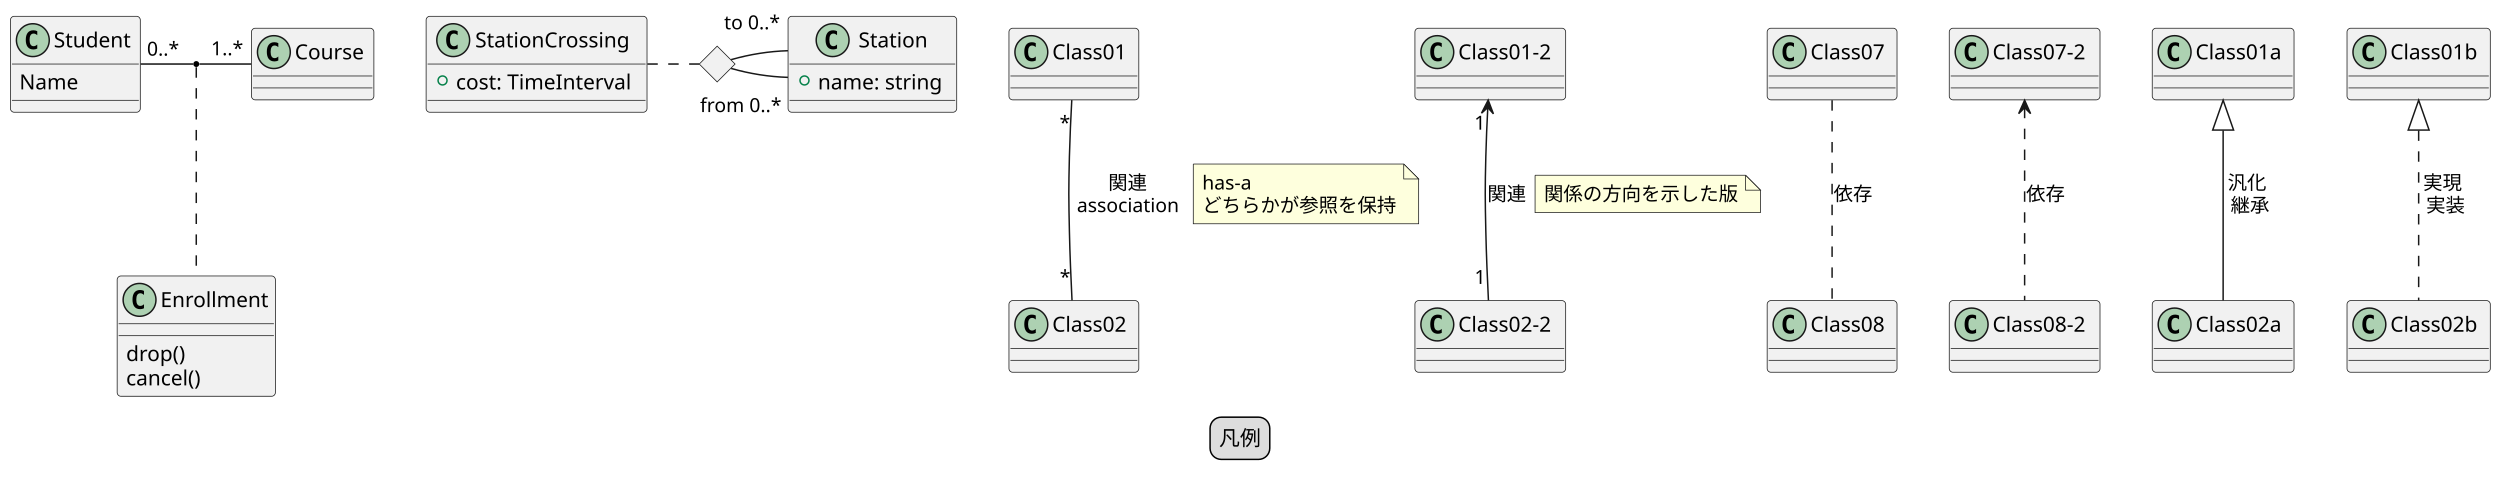
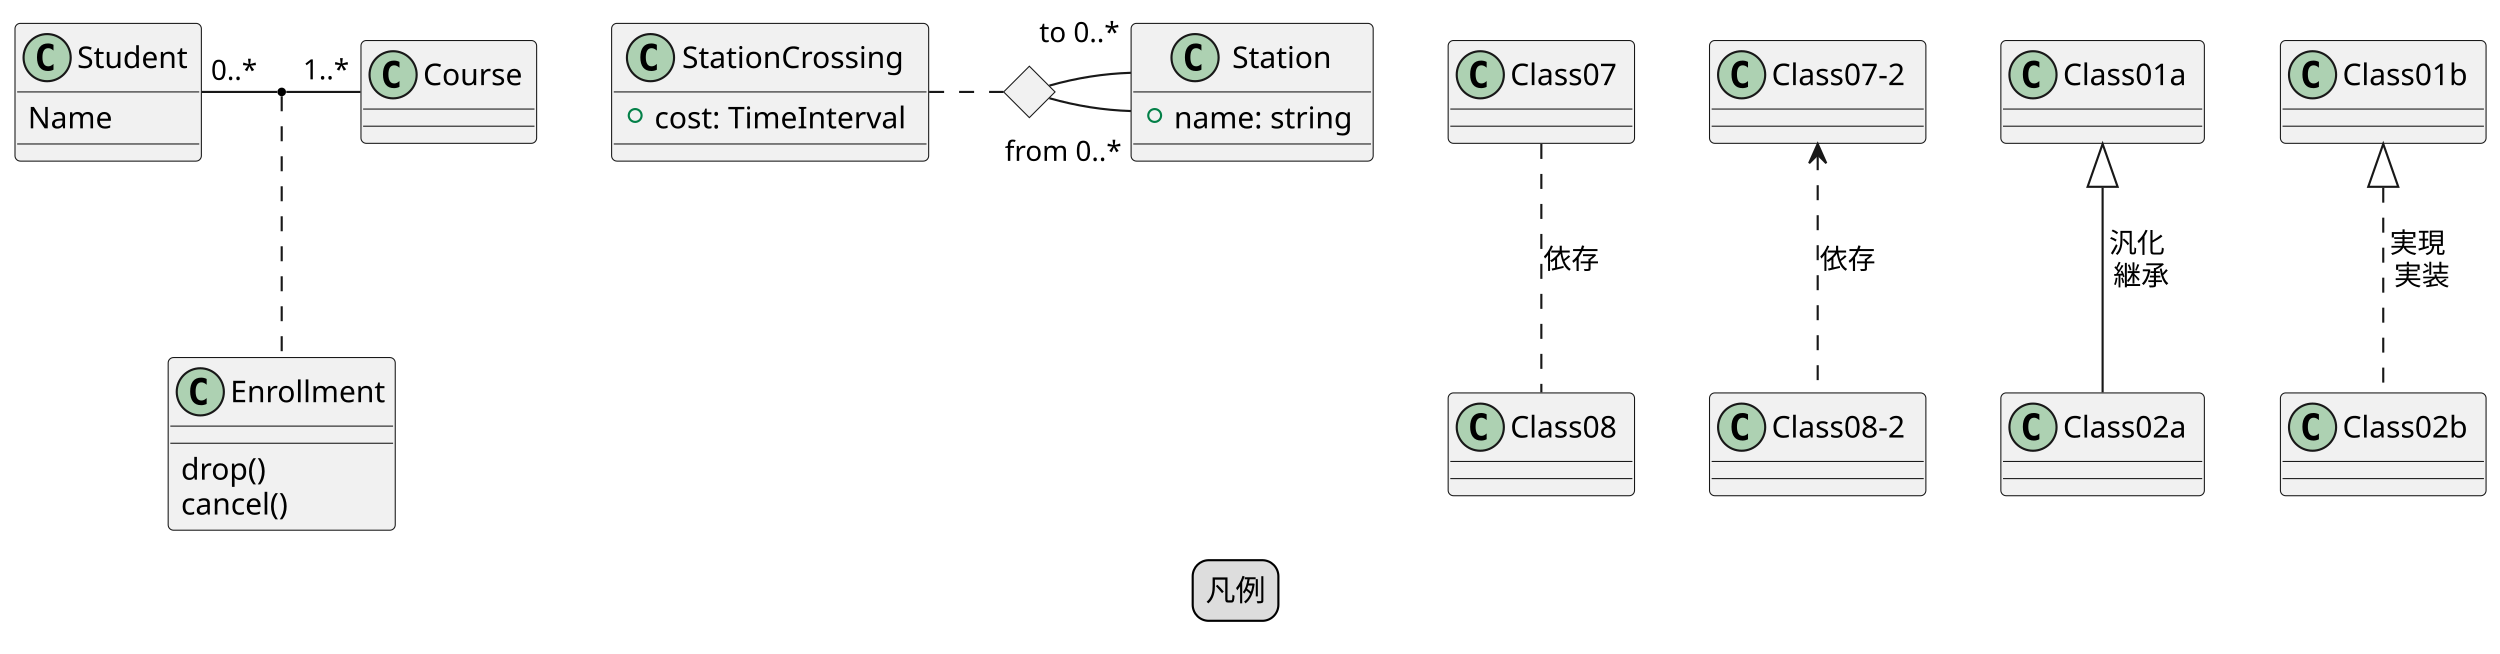
- <svg xmlns="http://www.w3.org/2000/svg" contentStyleType="text/css" height="323px" preserveAspectRatio="none" style="width:1675px;height:323px;background:#FFFFFF;" version="1.1" viewBox="0 0 1675 323" width="1675px" zoomAndPan="magnify">
+ <svg xmlns="http://www.w3.org/2000/svg" contentStyleType="text/css" height="305px" preserveAspectRatio="none" style="width:1167px;height:305px;background:#FFFFFF;" version="1.1" viewBox="0 0 1167 305" width="1167px" zoomAndPan="magnify">
  <defs />
  <g>
-     <g id="elem_Class01">
-       <rect fill="#F1F1F1" height="48" id="Class01" rx="2.5" ry="2.5" style="stroke:#181818;stroke-width:0.5;" width="87" x="676" y="18.909" />
+     <g id="elem_Class07">
+       <rect fill="#F1F1F1" height="48" id="Class07" rx="2.5" ry="2.5" style="stroke:#181818;stroke-width:0.5;" width="87" x="676" y="18.909" />
      <ellipse cx="691" cy="34.909" fill="#ADD1B2" rx="11" ry="11" style="stroke:#181818;stroke-width:1.0;" />
      <path d="M693.969,40.55 Q693.391,40.847 692.75,40.987 Q692.109,41.144 691.406,41.144 Q688.906,41.144 687.578,39.503 Q686.266,37.847 686.266,34.722 Q686.266,31.597 687.578,29.941 Q688.906,28.284 691.406,28.284 Q692.109,28.284 692.75,28.441 Q693.406,28.597 693.969,28.894 L693.969,31.613 Q693.344,31.034 692.75,30.769 Q692.156,30.488 691.531,30.488 Q690.188,30.488 689.5,31.566 Q688.812,32.628 688.812,34.722 Q688.812,36.816 689.5,37.894 Q690.188,38.956 691.531,38.956 Q692.156,38.956 692.75,38.691 Q693.344,38.409 693.969,37.831 L693.969,40.55 Z " fill="#000000" />
-       <text fill="#000000" font-family="sans-serif" font-size="14" lengthAdjust="spacing" textLength="55" x="705" y="39.756">Class01</text>
+       <text fill="#000000" font-family="sans-serif" font-size="14" lengthAdjust="spacing" textLength="55" x="705" y="39.756">Class07</text>
      <line style="stroke:#181818;stroke-width:0.5;" x1="677" x2="762" y1="50.909" y2="50.909" />
      <line style="stroke:#181818;stroke-width:0.5;" x1="677" x2="762" y1="58.909" y2="58.909" />
    </g>
-     <g id="elem_Class02">
-       <rect fill="#F1F1F1" height="48" id="Class02" rx="2.5" ry="2.5" style="stroke:#181818;stroke-width:0.5;" width="87" x="676" y="201.409" />
-       <ellipse cx="691" cy="217.409" fill="#ADD1B2" rx="11" ry="11" style="stroke:#181818;stroke-width:1.0;" />
-       <path d="M693.969,223.05 Q693.391,223.347 692.75,223.488 Q692.109,223.644 691.406,223.644 Q688.906,223.644 687.578,222.003 Q686.266,220.347 686.266,217.222 Q686.266,214.097 687.578,212.441 Q688.906,210.784 691.406,210.784 Q692.109,210.784 692.75,210.941 Q693.406,211.097 693.969,211.394 L693.969,214.113 Q693.344,213.534 692.75,213.269 Q692.156,212.988 691.531,212.988 Q690.188,212.988 689.5,214.066 Q688.812,215.128 688.812,217.222 Q688.812,219.316 689.5,220.394 Q690.188,221.456 691.531,221.456 Q692.156,221.456 692.75,221.191 Q693.344,220.909 693.969,220.331 L693.969,223.05 Z " fill="#000000" />
-       <text fill="#000000" font-family="sans-serif" font-size="14" lengthAdjust="spacing" textLength="55" x="705" y="222.256">Class02</text>
-       <line style="stroke:#181818;stroke-width:0.5;" x1="677" x2="762" y1="233.409" y2="233.409" />
-       <line style="stroke:#181818;stroke-width:0.5;" x1="677" x2="762" y1="241.409" y2="241.409" />
-     </g>
-     <g id="elem_Class01-2">
-       <rect fill="#F1F1F1" height="48" id="Class01-2" rx="2.5" ry="2.5" style="stroke:#181818;stroke-width:0.5;" width="101" x="948" y="18.909" />
-       <ellipse cx="963" cy="34.909" fill="#ADD1B2" rx="11" ry="11" style="stroke:#181818;stroke-width:1.0;" />
-       <path d="M965.969,40.55 Q965.391,40.847 964.75,40.987 Q964.109,41.144 963.406,41.144 Q960.906,41.144 959.578,39.503 Q958.266,37.847 958.266,34.722 Q958.266,31.597 959.578,29.941 Q960.906,28.284 963.406,28.284 Q964.109,28.284 964.75,28.441 Q965.406,28.597 965.969,28.894 L965.969,31.613 Q965.344,31.034 964.75,30.769 Q964.156,30.488 963.531,30.488 Q962.188,30.488 961.5,31.566 Q960.812,32.628 960.812,34.722 Q960.812,36.816 961.5,37.894 Q962.188,38.956 963.531,38.956 Q964.156,38.956 964.75,38.691 Q965.344,38.409 965.969,37.831 L965.969,40.55 Z " fill="#000000" />
-       <text fill="#000000" font-family="sans-serif" font-size="14" lengthAdjust="spacing" textLength="69" x="977" y="39.756">Class01-2</text>
-       <line style="stroke:#181818;stroke-width:0.5;" x1="949" x2="1048" y1="50.909" y2="50.909" />
-       <line style="stroke:#181818;stroke-width:0.5;" x1="949" x2="1048" y1="58.909" y2="58.909" />
-     </g>
-     <g id="elem_Class02-2">
-       <rect fill="#F1F1F1" height="48" id="Class02-2" rx="2.5" ry="2.5" style="stroke:#181818;stroke-width:0.5;" width="101" x="948" y="201.409" />
-       <ellipse cx="963" cy="217.409" fill="#ADD1B2" rx="11" ry="11" style="stroke:#181818;stroke-width:1.0;" />
-       <path d="M965.969,223.05 Q965.391,223.347 964.75,223.488 Q964.109,223.644 963.406,223.644 Q960.906,223.644 959.578,222.003 Q958.266,220.347 958.266,217.222 Q958.266,214.097 959.578,212.441 Q960.906,210.784 963.406,210.784 Q964.109,210.784 964.75,210.941 Q965.406,211.097 965.969,211.394 L965.969,214.113 Q965.344,213.534 964.75,213.269 Q964.156,212.988 963.531,212.988 Q962.188,212.988 961.5,214.066 Q960.812,215.128 960.812,217.222 Q960.812,219.316 961.5,220.394 Q962.188,221.456 963.531,221.456 Q964.156,221.456 964.75,221.191 Q965.344,220.909 965.969,220.331 L965.969,223.05 Z " fill="#000000" />
-       <text fill="#000000" font-family="sans-serif" font-size="14" lengthAdjust="spacing" textLength="69" x="977" y="222.256">Class02-2</text>
-       <line style="stroke:#181818;stroke-width:0.5;" x1="949" x2="1048" y1="233.409" y2="233.409" />
-       <line style="stroke:#181818;stroke-width:0.5;" x1="949" x2="1048" y1="241.409" y2="241.409" />
-     </g>
-     <g id="elem_Class07">
-       <rect fill="#F1F1F1" height="48" id="Class07" rx="2.5" ry="2.5" style="stroke:#181818;stroke-width:0.5;" width="87" x="1184" y="18.909" />
-       <ellipse cx="1199" cy="34.909" fill="#ADD1B2" rx="11" ry="11" style="stroke:#181818;stroke-width:1.0;" />
-       <path d="M1201.969,40.55 Q1201.391,40.847 1200.75,40.987 Q1200.109,41.144 1199.406,41.144 Q1196.906,41.144 1195.578,39.503 Q1194.266,37.847 1194.266,34.722 Q1194.266,31.597 1195.578,29.941 Q1196.906,28.284 1199.406,28.284 Q1200.109,28.284 1200.75,28.441 Q1201.406,28.597 1201.969,28.894 L1201.969,31.613 Q1201.344,31.034 1200.75,30.769 Q1200.156,30.488 1199.531,30.488 Q1198.188,30.488 1197.5,31.566 Q1196.812,32.628 1196.812,34.722 Q1196.812,36.816 1197.5,37.894 Q1198.188,38.956 1199.531,38.956 Q1200.156,38.956 1200.75,38.691 Q1201.344,38.409 1201.969,37.831 L1201.969,40.55 Z " fill="#000000" />
-       <text fill="#000000" font-family="sans-serif" font-size="14" lengthAdjust="spacing" textLength="55" x="1213" y="39.756">Class07</text>
-       <line style="stroke:#181818;stroke-width:0.5;" x1="1185" x2="1270" y1="50.909" y2="50.909" />
-       <line style="stroke:#181818;stroke-width:0.5;" x1="1185" x2="1270" y1="58.909" y2="58.909" />
-     </g>
    <g id="elem_Class08">
-       <rect fill="#F1F1F1" height="48" id="Class08" rx="2.5" ry="2.5" style="stroke:#181818;stroke-width:0.5;" width="87" x="1184" y="201.409" />
-       <ellipse cx="1199" cy="217.409" fill="#ADD1B2" rx="11" ry="11" style="stroke:#181818;stroke-width:1.0;" />
-       <path d="M1201.969,223.05 Q1201.391,223.347 1200.75,223.488 Q1200.109,223.644 1199.406,223.644 Q1196.906,223.644 1195.578,222.003 Q1194.266,220.347 1194.266,217.222 Q1194.266,214.097 1195.578,212.441 Q1196.906,210.784 1199.406,210.784 Q1200.109,210.784 1200.75,210.941 Q1201.406,211.097 1201.969,211.394 L1201.969,214.113 Q1201.344,213.534 1200.75,213.269 Q1200.156,212.988 1199.531,212.988 Q1198.188,212.988 1197.5,214.066 Q1196.812,215.128 1196.812,217.222 Q1196.812,219.316 1197.5,220.394 Q1198.188,221.456 1199.531,221.456 Q1200.156,221.456 1200.75,221.191 Q1201.344,220.909 1201.969,220.331 L1201.969,223.05 Z " fill="#000000" />
-       <text fill="#000000" font-family="sans-serif" font-size="14" lengthAdjust="spacing" textLength="55" x="1213" y="222.256">Class08</text>
-       <line style="stroke:#181818;stroke-width:0.5;" x1="1185" x2="1270" y1="233.409" y2="233.409" />
-       <line style="stroke:#181818;stroke-width:0.5;" x1="1185" x2="1270" y1="241.409" y2="241.409" />
+       <rect fill="#F1F1F1" height="48" id="Class08" rx="2.5" ry="2.5" style="stroke:#181818;stroke-width:0.5;" width="87" x="676" y="183.409" />
+       <ellipse cx="691" cy="199.409" fill="#ADD1B2" rx="11" ry="11" style="stroke:#181818;stroke-width:1.0;" />
+       <path d="M693.969,205.05 Q693.391,205.347 692.75,205.488 Q692.109,205.644 691.406,205.644 Q688.906,205.644 687.578,204.003 Q686.266,202.347 686.266,199.222 Q686.266,196.097 687.578,194.441 Q688.906,192.784 691.406,192.784 Q692.109,192.784 692.75,192.941 Q693.406,193.097 693.969,193.394 L693.969,196.113 Q693.344,195.534 692.75,195.269 Q692.156,194.988 691.531,194.988 Q690.188,194.988 689.5,196.066 Q688.812,197.128 688.812,199.222 Q688.812,201.316 689.5,202.394 Q690.188,203.456 691.531,203.456 Q692.156,203.456 692.75,203.191 Q693.344,202.909 693.969,202.331 L693.969,205.05 Z " fill="#000000" />
+       <text fill="#000000" font-family="sans-serif" font-size="14" lengthAdjust="spacing" textLength="55" x="705" y="204.256">Class08</text>
+       <line style="stroke:#181818;stroke-width:0.5;" x1="677" x2="762" y1="215.409" y2="215.409" />
+       <line style="stroke:#181818;stroke-width:0.5;" x1="677" x2="762" y1="223.409" y2="223.409" />
    </g>
    <g id="elem_Class07-2">
-       <rect fill="#F1F1F1" height="48" id="Class07-2" rx="2.5" ry="2.5" style="stroke:#181818;stroke-width:0.5;" width="101" x="1306" y="18.909" />
-       <ellipse cx="1321" cy="34.909" fill="#ADD1B2" rx="11" ry="11" style="stroke:#181818;stroke-width:1.0;" />
-       <path d="M1323.969,40.55 Q1323.391,40.847 1322.75,40.987 Q1322.109,41.144 1321.406,41.144 Q1318.906,41.144 1317.578,39.503 Q1316.266,37.847 1316.266,34.722 Q1316.266,31.597 1317.578,29.941 Q1318.906,28.284 1321.406,28.284 Q1322.109,28.284 1322.75,28.441 Q1323.406,28.597 1323.969,28.894 L1323.969,31.613 Q1323.344,31.034 1322.75,30.769 Q1322.156,30.488 1321.531,30.488 Q1320.188,30.488 1319.5,31.566 Q1318.812,32.628 1318.812,34.722 Q1318.812,36.816 1319.5,37.894 Q1320.188,38.956 1321.531,38.956 Q1322.156,38.956 1322.75,38.691 Q1323.344,38.409 1323.969,37.831 L1323.969,40.55 Z " fill="#000000" />
-       <text fill="#000000" font-family="sans-serif" font-size="14" lengthAdjust="spacing" textLength="69" x="1335" y="39.756">Class07-2</text>
-       <line style="stroke:#181818;stroke-width:0.5;" x1="1307" x2="1406" y1="50.909" y2="50.909" />
-       <line style="stroke:#181818;stroke-width:0.5;" x1="1307" x2="1406" y1="58.909" y2="58.909" />
+       <rect fill="#F1F1F1" height="48" id="Class07-2" rx="2.5" ry="2.5" style="stroke:#181818;stroke-width:0.5;" width="101" x="798" y="18.909" />
+       <ellipse cx="813" cy="34.909" fill="#ADD1B2" rx="11" ry="11" style="stroke:#181818;stroke-width:1.0;" />
+       <path d="M815.969,40.55 Q815.391,40.847 814.75,40.987 Q814.109,41.144 813.406,41.144 Q810.906,41.144 809.578,39.503 Q808.266,37.847 808.266,34.722 Q808.266,31.597 809.578,29.941 Q810.906,28.284 813.406,28.284 Q814.109,28.284 814.75,28.441 Q815.406,28.597 815.969,28.894 L815.969,31.613 Q815.344,31.034 814.75,30.769 Q814.156,30.488 813.531,30.488 Q812.188,30.488 811.5,31.566 Q810.812,32.628 810.812,34.722 Q810.812,36.816 811.5,37.894 Q812.188,38.956 813.531,38.956 Q814.156,38.956 814.75,38.691 Q815.344,38.409 815.969,37.831 L815.969,40.55 Z " fill="#000000" />
+       <text fill="#000000" font-family="sans-serif" font-size="14" lengthAdjust="spacing" textLength="69" x="827" y="39.756">Class07-2</text>
+       <line style="stroke:#181818;stroke-width:0.5;" x1="799" x2="898" y1="50.909" y2="50.909" />
+       <line style="stroke:#181818;stroke-width:0.5;" x1="799" x2="898" y1="58.909" y2="58.909" />
    </g>
    <g id="elem_Class08-2">
-       <rect fill="#F1F1F1" height="48" id="Class08-2" rx="2.5" ry="2.5" style="stroke:#181818;stroke-width:0.5;" width="101" x="1306" y="201.409" />
-       <ellipse cx="1321" cy="217.409" fill="#ADD1B2" rx="11" ry="11" style="stroke:#181818;stroke-width:1.0;" />
-       <path d="M1323.969,223.05 Q1323.391,223.347 1322.75,223.488 Q1322.109,223.644 1321.406,223.644 Q1318.906,223.644 1317.578,222.003 Q1316.266,220.347 1316.266,217.222 Q1316.266,214.097 1317.578,212.441 Q1318.906,210.784 1321.406,210.784 Q1322.109,210.784 1322.75,210.941 Q1323.406,211.097 1323.969,211.394 L1323.969,214.113 Q1323.344,213.534 1322.75,213.269 Q1322.156,212.988 1321.531,212.988 Q1320.188,212.988 1319.5,214.066 Q1318.812,215.128 1318.812,217.222 Q1318.812,219.316 1319.5,220.394 Q1320.188,221.456 1321.531,221.456 Q1322.156,221.456 1322.75,221.191 Q1323.344,220.909 1323.969,220.331 L1323.969,223.05 Z " fill="#000000" />
-       <text fill="#000000" font-family="sans-serif" font-size="14" lengthAdjust="spacing" textLength="69" x="1335" y="222.256">Class08-2</text>
-       <line style="stroke:#181818;stroke-width:0.5;" x1="1307" x2="1406" y1="233.409" y2="233.409" />
-       <line style="stroke:#181818;stroke-width:0.5;" x1="1307" x2="1406" y1="241.409" y2="241.409" />
+       <rect fill="#F1F1F1" height="48" id="Class08-2" rx="2.5" ry="2.5" style="stroke:#181818;stroke-width:0.5;" width="101" x="798" y="183.409" />
+       <ellipse cx="813" cy="199.409" fill="#ADD1B2" rx="11" ry="11" style="stroke:#181818;stroke-width:1.0;" />
+       <path d="M815.969,205.05 Q815.391,205.347 814.75,205.488 Q814.109,205.644 813.406,205.644 Q810.906,205.644 809.578,204.003 Q808.266,202.347 808.266,199.222 Q808.266,196.097 809.578,194.441 Q810.906,192.784 813.406,192.784 Q814.109,192.784 814.75,192.941 Q815.406,193.097 815.969,193.394 L815.969,196.113 Q815.344,195.534 814.75,195.269 Q814.156,194.988 813.531,194.988 Q812.188,194.988 811.5,196.066 Q810.812,197.128 810.812,199.222 Q810.812,201.316 811.5,202.394 Q812.188,203.456 813.531,203.456 Q814.156,203.456 814.75,203.191 Q815.344,202.909 815.969,202.331 L815.969,205.05 Z " fill="#000000" />
+       <text fill="#000000" font-family="sans-serif" font-size="14" lengthAdjust="spacing" textLength="69" x="827" y="204.256">Class08-2</text>
+       <line style="stroke:#181818;stroke-width:0.5;" x1="799" x2="898" y1="215.409" y2="215.409" />
+       <line style="stroke:#181818;stroke-width:0.5;" x1="799" x2="898" y1="223.409" y2="223.409" />
    </g>
    <g id="elem_Class01a">
-       <rect fill="#F1F1F1" height="48" id="Class01a" rx="2.5" ry="2.5" style="stroke:#181818;stroke-width:0.5;" width="95" x="1442" y="18.909" />
-       <ellipse cx="1457" cy="34.909" fill="#ADD1B2" rx="11" ry="11" style="stroke:#181818;stroke-width:1.0;" />
-       <path d="M1459.969,40.55 Q1459.391,40.847 1458.75,40.987 Q1458.109,41.144 1457.406,41.144 Q1454.906,41.144 1453.578,39.503 Q1452.266,37.847 1452.266,34.722 Q1452.266,31.597 1453.578,29.941 Q1454.906,28.284 1457.406,28.284 Q1458.109,28.284 1458.75,28.441 Q1459.406,28.597 1459.969,28.894 L1459.969,31.613 Q1459.344,31.034 1458.75,30.769 Q1458.156,30.488 1457.531,30.488 Q1456.188,30.488 1455.5,31.566 Q1454.812,32.628 1454.812,34.722 Q1454.812,36.816 1455.5,37.894 Q1456.188,38.956 1457.531,38.956 Q1458.156,38.956 1458.75,38.691 Q1459.344,38.409 1459.969,37.831 L1459.969,40.55 Z " fill="#000000" />
-       <text fill="#000000" font-family="sans-serif" font-size="14" lengthAdjust="spacing" textLength="63" x="1471" y="39.756">Class01a</text>
-       <line style="stroke:#181818;stroke-width:0.5;" x1="1443" x2="1536" y1="50.909" y2="50.909" />
-       <line style="stroke:#181818;stroke-width:0.5;" x1="1443" x2="1536" y1="58.909" y2="58.909" />
+       <rect fill="#F1F1F1" height="48" id="Class01a" rx="2.5" ry="2.5" style="stroke:#181818;stroke-width:0.5;" width="95" x="934" y="18.909" />
+       <ellipse cx="949" cy="34.909" fill="#ADD1B2" rx="11" ry="11" style="stroke:#181818;stroke-width:1.0;" />
+       <path d="M951.969,40.55 Q951.391,40.847 950.75,40.987 Q950.109,41.144 949.406,41.144 Q946.906,41.144 945.578,39.503 Q944.266,37.847 944.266,34.722 Q944.266,31.597 945.578,29.941 Q946.906,28.284 949.406,28.284 Q950.109,28.284 950.75,28.441 Q951.406,28.597 951.969,28.894 L951.969,31.613 Q951.344,31.034 950.75,30.769 Q950.156,30.488 949.531,30.488 Q948.188,30.488 947.5,31.566 Q946.812,32.628 946.812,34.722 Q946.812,36.816 947.5,37.894 Q948.188,38.956 949.531,38.956 Q950.156,38.956 950.75,38.691 Q951.344,38.409 951.969,37.831 L951.969,40.55 Z " fill="#000000" />
+       <text fill="#000000" font-family="sans-serif" font-size="14" lengthAdjust="spacing" textLength="63" x="963" y="39.756">Class01a</text>
+       <line style="stroke:#181818;stroke-width:0.5;" x1="935" x2="1028" y1="50.909" y2="50.909" />
+       <line style="stroke:#181818;stroke-width:0.5;" x1="935" x2="1028" y1="58.909" y2="58.909" />
    </g>
    <g id="elem_Class02a">
-       <rect fill="#F1F1F1" height="48" id="Class02a" rx="2.5" ry="2.5" style="stroke:#181818;stroke-width:0.5;" width="95" x="1442" y="201.409" />
-       <ellipse cx="1457" cy="217.409" fill="#ADD1B2" rx="11" ry="11" style="stroke:#181818;stroke-width:1.0;" />
-       <path d="M1459.969,223.05 Q1459.391,223.347 1458.75,223.488 Q1458.109,223.644 1457.406,223.644 Q1454.906,223.644 1453.578,222.003 Q1452.266,220.347 1452.266,217.222 Q1452.266,214.097 1453.578,212.441 Q1454.906,210.784 1457.406,210.784 Q1458.109,210.784 1458.75,210.941 Q1459.406,211.097 1459.969,211.394 L1459.969,214.113 Q1459.344,213.534 1458.75,213.269 Q1458.156,212.988 1457.531,212.988 Q1456.188,212.988 1455.5,214.066 Q1454.812,215.128 1454.812,217.222 Q1454.812,219.316 1455.5,220.394 Q1456.188,221.456 1457.531,221.456 Q1458.156,221.456 1458.75,221.191 Q1459.344,220.909 1459.969,220.331 L1459.969,223.05 Z " fill="#000000" />
-       <text fill="#000000" font-family="sans-serif" font-size="14" lengthAdjust="spacing" textLength="63" x="1471" y="222.256">Class02a</text>
-       <line style="stroke:#181818;stroke-width:0.5;" x1="1443" x2="1536" y1="233.409" y2="233.409" />
-       <line style="stroke:#181818;stroke-width:0.5;" x1="1443" x2="1536" y1="241.409" y2="241.409" />
+       <rect fill="#F1F1F1" height="48" id="Class02a" rx="2.5" ry="2.5" style="stroke:#181818;stroke-width:0.5;" width="95" x="934" y="183.409" />
+       <ellipse cx="949" cy="199.409" fill="#ADD1B2" rx="11" ry="11" style="stroke:#181818;stroke-width:1.0;" />
+       <path d="M951.969,205.05 Q951.391,205.347 950.75,205.488 Q950.109,205.644 949.406,205.644 Q946.906,205.644 945.578,204.003 Q944.266,202.347 944.266,199.222 Q944.266,196.097 945.578,194.441 Q946.906,192.784 949.406,192.784 Q950.109,192.784 950.75,192.941 Q951.406,193.097 951.969,193.394 L951.969,196.113 Q951.344,195.534 950.75,195.269 Q950.156,194.988 949.531,194.988 Q948.188,194.988 947.5,196.066 Q946.812,197.128 946.812,199.222 Q946.812,201.316 947.5,202.394 Q948.188,203.456 949.531,203.456 Q950.156,203.456 950.75,203.191 Q951.344,202.909 951.969,202.331 L951.969,205.05 Z " fill="#000000" />
+       <text fill="#000000" font-family="sans-serif" font-size="14" lengthAdjust="spacing" textLength="63" x="963" y="204.256">Class02a</text>
+       <line style="stroke:#181818;stroke-width:0.5;" x1="935" x2="1028" y1="215.409" y2="215.409" />
+       <line style="stroke:#181818;stroke-width:0.5;" x1="935" x2="1028" y1="223.409" y2="223.409" />
    </g>
    <g id="elem_Class01b">
-       <rect fill="#F1F1F1" height="48" id="Class01b" rx="2.5" ry="2.5" style="stroke:#181818;stroke-width:0.5;" width="96" x="1572.5" y="18.909" />
-       <ellipse cx="1587.5" cy="34.909" fill="#ADD1B2" rx="11" ry="11" style="stroke:#181818;stroke-width:1.0;" />
-       <path d="M1590.469,40.55 Q1589.891,40.847 1589.25,40.987 Q1588.609,41.144 1587.906,41.144 Q1585.406,41.144 1584.078,39.503 Q1582.766,37.847 1582.766,34.722 Q1582.766,31.597 1584.078,29.941 Q1585.406,28.284 1587.906,28.284 Q1588.609,28.284 1589.25,28.441 Q1589.906,28.597 1590.469,28.894 L1590.469,31.613 Q1589.844,31.034 1589.25,30.769 Q1588.656,30.488 1588.031,30.488 Q1586.688,30.488 1586,31.566 Q1585.312,32.628 1585.312,34.722 Q1585.312,36.816 1586,37.894 Q1586.688,38.956 1588.031,38.956 Q1588.656,38.956 1589.25,38.691 Q1589.844,38.409 1590.469,37.831 L1590.469,40.55 Z " fill="#000000" />
-       <text fill="#000000" font-family="sans-serif" font-size="14" lengthAdjust="spacing" textLength="64" x="1601.5" y="39.756">Class01b</text>
-       <line style="stroke:#181818;stroke-width:0.5;" x1="1573.5" x2="1667.5" y1="50.909" y2="50.909" />
-       <line style="stroke:#181818;stroke-width:0.5;" x1="1573.5" x2="1667.5" y1="58.909" y2="58.909" />
+       <rect fill="#F1F1F1" height="48" id="Class01b" rx="2.5" ry="2.5" style="stroke:#181818;stroke-width:0.5;" width="96" x="1064.5" y="18.909" />
+       <ellipse cx="1079.5" cy="34.909" fill="#ADD1B2" rx="11" ry="11" style="stroke:#181818;stroke-width:1.0;" />
+       <path d="M1082.469,40.55 Q1081.891,40.847 1081.25,40.987 Q1080.609,41.144 1079.906,41.144 Q1077.406,41.144 1076.078,39.503 Q1074.766,37.847 1074.766,34.722 Q1074.766,31.597 1076.078,29.941 Q1077.406,28.284 1079.906,28.284 Q1080.609,28.284 1081.25,28.441 Q1081.906,28.597 1082.469,28.894 L1082.469,31.613 Q1081.844,31.034 1081.25,30.769 Q1080.656,30.488 1080.031,30.488 Q1078.688,30.488 1078,31.566 Q1077.312,32.628 1077.312,34.722 Q1077.312,36.816 1078,37.894 Q1078.688,38.956 1080.031,38.956 Q1080.656,38.956 1081.25,38.691 Q1081.844,38.409 1082.469,37.831 L1082.469,40.55 Z " fill="#000000" />
+       <text fill="#000000" font-family="sans-serif" font-size="14" lengthAdjust="spacing" textLength="64" x="1093.5" y="39.756">Class01b</text>
+       <line style="stroke:#181818;stroke-width:0.5;" x1="1065.5" x2="1159.5" y1="50.909" y2="50.909" />
+       <line style="stroke:#181818;stroke-width:0.5;" x1="1065.5" x2="1159.5" y1="58.909" y2="58.909" />
    </g>
    <g id="elem_Class02b">
-       <rect fill="#F1F1F1" height="48" id="Class02b" rx="2.5" ry="2.5" style="stroke:#181818;stroke-width:0.5;" width="96" x="1572.5" y="201.409" />
-       <ellipse cx="1587.5" cy="217.409" fill="#ADD1B2" rx="11" ry="11" style="stroke:#181818;stroke-width:1.0;" />
-       <path d="M1590.469,223.05 Q1589.891,223.347 1589.25,223.488 Q1588.609,223.644 1587.906,223.644 Q1585.406,223.644 1584.078,222.003 Q1582.766,220.347 1582.766,217.222 Q1582.766,214.097 1584.078,212.441 Q1585.406,210.784 1587.906,210.784 Q1588.609,210.784 1589.25,210.941 Q1589.906,211.097 1590.469,211.394 L1590.469,214.113 Q1589.844,213.534 1589.25,213.269 Q1588.656,212.988 1588.031,212.988 Q1586.688,212.988 1586,214.066 Q1585.312,215.128 1585.312,217.222 Q1585.312,219.316 1586,220.394 Q1586.688,221.456 1588.031,221.456 Q1588.656,221.456 1589.25,221.191 Q1589.844,220.909 1590.469,220.331 L1590.469,223.05 Z " fill="#000000" />
-       <text fill="#000000" font-family="sans-serif" font-size="14" lengthAdjust="spacing" textLength="64" x="1601.5" y="222.256">Class02b</text>
-       <line style="stroke:#181818;stroke-width:0.5;" x1="1573.5" x2="1667.5" y1="233.409" y2="233.409" />
-       <line style="stroke:#181818;stroke-width:0.5;" x1="1573.5" x2="1667.5" y1="241.409" y2="241.409" />
+       <rect fill="#F1F1F1" height="48" id="Class02b" rx="2.5" ry="2.5" style="stroke:#181818;stroke-width:0.5;" width="96" x="1064.5" y="183.409" />
+       <ellipse cx="1079.5" cy="199.409" fill="#ADD1B2" rx="11" ry="11" style="stroke:#181818;stroke-width:1.0;" />
+       <path d="M1082.469,205.05 Q1081.891,205.347 1081.25,205.488 Q1080.609,205.644 1079.906,205.644 Q1077.406,205.644 1076.078,204.003 Q1074.766,202.347 1074.766,199.222 Q1074.766,196.097 1076.078,194.441 Q1077.406,192.784 1079.906,192.784 Q1080.609,192.784 1081.25,192.941 Q1081.906,193.097 1082.469,193.394 L1082.469,196.113 Q1081.844,195.534 1081.25,195.269 Q1080.656,194.988 1080.031,194.988 Q1078.688,194.988 1078,196.066 Q1077.312,197.128 1077.312,199.222 Q1077.312,201.316 1078,202.394 Q1078.688,203.456 1080.031,203.456 Q1080.656,203.456 1081.25,203.191 Q1081.844,202.909 1082.469,202.331 L1082.469,205.05 Z " fill="#000000" />
+       <text fill="#000000" font-family="sans-serif" font-size="14" lengthAdjust="spacing" textLength="64" x="1093.5" y="204.256">Class02b</text>
+       <line style="stroke:#181818;stroke-width:0.5;" x1="1065.5" x2="1159.5" y1="215.409" y2="215.409" />
+       <line style="stroke:#181818;stroke-width:0.5;" x1="1065.5" x2="1159.5" y1="223.409" y2="223.409" />
    </g>
    <g id="elem_Student">
-       <rect codeLine="22" fill="#F1F1F1" height="64.297" id="Student" rx="2.5" ry="2.5" style="stroke:#181818;stroke-width:0.5;" width="87" x="7" y="10.909" />
+       <rect codeLine="12" fill="#F1F1F1" height="64.297" id="Student" rx="2.5" ry="2.5" style="stroke:#181818;stroke-width:0.5;" width="87" x="7" y="10.909" />
      <ellipse cx="22" cy="26.909" fill="#ADD1B2" rx="11" ry="11" style="stroke:#181818;stroke-width:1.0;" />
      <path d="M24.969,32.55 Q24.391,32.847 23.75,32.987 Q23.109,33.144 22.406,33.144 Q19.906,33.144 18.578,31.503 Q17.266,29.847 17.266,26.722 Q17.266,23.597 18.578,21.941 Q19.906,20.284 22.406,20.284 Q23.109,20.284 23.75,20.441 Q24.406,20.597 24.969,20.894 L24.969,23.613 Q24.344,23.034 23.75,22.769 Q23.156,22.488 22.531,22.488 Q21.188,22.488 20.5,23.566 Q19.812,24.628 19.812,26.722 Q19.812,28.816 20.5,29.894 Q21.188,30.956 22.531,30.956 Q23.156,30.956 23.75,30.691 Q24.344,30.409 24.969,29.831 L24.969,32.55 Z " fill="#000000" />
      <text fill="#000000" font-family="sans-serif" font-size="14" lengthAdjust="spacing" textLength="55" x="36" y="31.756">Student</text>
      <line style="stroke:#181818;stroke-width:0.5;" x1="8" x2="93" y1="42.909" y2="42.909" />
      <text fill="#000000" font-family="sans-serif" font-size="14" lengthAdjust="spacing" textLength="40" x="13" y="59.904">Name</text>
      <line style="stroke:#181818;stroke-width:0.5;" x1="8" x2="93" y1="67.206" y2="67.206" />
    </g>
    <g id="elem_Course">
      <rect fill="#F1F1F1" height="48" id="Course" rx="2.5" ry="2.5" style="stroke:#181818;stroke-width:0.5;" width="82" x="168.5" y="18.909" />
      <ellipse cx="183.5" cy="34.909" fill="#ADD1B2" rx="11" ry="11" style="stroke:#181818;stroke-width:1.0;" />
      <path d="M186.469,40.55 Q185.891,40.847 185.25,40.987 Q184.609,41.144 183.906,41.144 Q181.406,41.144 180.078,39.503 Q178.766,37.847 178.766,34.722 Q178.766,31.597 180.078,29.941 Q181.406,28.284 183.906,28.284 Q184.609,28.284 185.25,28.441 Q185.906,28.597 186.469,28.894 L186.469,31.613 Q185.844,31.034 185.25,30.769 Q184.656,30.488 184.031,30.488 Q182.688,30.488 182,31.566 Q181.312,32.628 181.312,34.722 Q181.312,36.816 182,37.894 Q182.688,38.956 184.031,38.956 Q184.656,38.956 185.25,38.691 Q185.844,38.409 186.469,37.831 L186.469,40.55 Z " fill="#000000" />
      <text fill="#000000" font-family="sans-serif" font-size="14" lengthAdjust="spacing" textLength="50" x="197.5" y="39.756">Course</text>
      <line style="stroke:#181818;stroke-width:0.5;" x1="169.5" x2="249.5" y1="50.909" y2="50.909" />
      <line style="stroke:#181818;stroke-width:0.5;" x1="169.5" x2="249.5" y1="58.909" y2="58.909" />
    </g>
    <g id="elem_Enrollment">
-       <rect codeLine="27" fill="#F1F1F1" height="80.594" id="Enrollment" rx="2.5" ry="2.5" style="stroke:#181818;stroke-width:0.5;" width="106" x="78.5" y="184.909" />
-       <ellipse cx="93.5" cy="200.909" fill="#ADD1B2" rx="11" ry="11" style="stroke:#181818;stroke-width:1.0;" />
-       <path d="M96.469,206.55 Q95.891,206.847 95.25,206.988 Q94.609,207.144 93.906,207.144 Q91.406,207.144 90.078,205.503 Q88.766,203.847 88.766,200.722 Q88.766,197.597 90.078,195.941 Q91.406,194.284 93.906,194.284 Q94.609,194.284 95.25,194.441 Q95.906,194.597 96.469,194.894 L96.469,197.613 Q95.844,197.034 95.25,196.769 Q94.656,196.488 94.031,196.488 Q92.688,196.488 92,197.566 Q91.312,198.628 91.312,200.722 Q91.312,202.816 92,203.894 Q92.688,204.956 94.031,204.956 Q94.656,204.956 95.25,204.691 Q95.844,204.409 96.469,203.831 L96.469,206.55 Z " fill="#000000" />
-       <text fill="#000000" font-family="sans-serif" font-size="14" lengthAdjust="spacing" textLength="74" x="107.5" y="205.756">Enrollment</text>
-       <line style="stroke:#181818;stroke-width:0.5;" x1="79.5" x2="183.5" y1="216.909" y2="216.909" />
-       <line style="stroke:#181818;stroke-width:0.5;" x1="79.5" x2="183.5" y1="224.909" y2="224.909" />
-       <text fill="#000000" font-family="sans-serif" font-size="14" lengthAdjust="spacing" textLength="42" x="84.5" y="241.905">drop()</text>
-       <text fill="#000000" font-family="sans-serif" font-size="14" lengthAdjust="spacing" textLength="55" x="84.5" y="258.201">cancel()</text>
+       <rect codeLine="17" fill="#F1F1F1" height="80.594" id="Enrollment" rx="2.5" ry="2.5" style="stroke:#181818;stroke-width:0.5;" width="106" x="78.5" y="166.909" />
+       <ellipse cx="93.5" cy="182.909" fill="#ADD1B2" rx="11" ry="11" style="stroke:#181818;stroke-width:1.0;" />
+       <path d="M96.469,188.55 Q95.891,188.847 95.25,188.988 Q94.609,189.144 93.906,189.144 Q91.406,189.144 90.078,187.503 Q88.766,185.847 88.766,182.722 Q88.766,179.597 90.078,177.941 Q91.406,176.284 93.906,176.284 Q94.609,176.284 95.25,176.441 Q95.906,176.597 96.469,176.894 L96.469,179.613 Q95.844,179.034 95.25,178.769 Q94.656,178.488 94.031,178.488 Q92.688,178.488 92,179.566 Q91.312,180.628 91.312,182.722 Q91.312,184.816 92,185.894 Q92.688,186.956 94.031,186.956 Q94.656,186.956 95.25,186.691 Q95.844,186.409 96.469,185.831 L96.469,188.55 Z " fill="#000000" />
+       <text fill="#000000" font-family="sans-serif" font-size="14" lengthAdjust="spacing" textLength="74" x="107.5" y="187.756">Enrollment</text>
+       <line style="stroke:#181818;stroke-width:0.5;" x1="79.5" x2="183.5" y1="198.909" y2="198.909" />
+       <line style="stroke:#181818;stroke-width:0.5;" x1="79.5" x2="183.5" y1="206.909" y2="206.909" />
+       <text fill="#000000" font-family="sans-serif" font-size="14" lengthAdjust="spacing" textLength="42" x="84.5" y="223.905">drop()</text>
+       <text fill="#000000" font-family="sans-serif" font-size="14" lengthAdjust="spacing" textLength="55" x="84.5" y="240.201">cancel()</text>
    </g>
    <ellipse cx="131.5" cy="42.909" fill="#000000" rx="2" ry="2" style="stroke:none;stroke-width:1.0;" />
    <g id="elem_Station">
-       <rect codeLine="32" fill="#F1F1F1" height="64.297" id="Station" rx="2.5" ry="2.5" style="stroke:#181818;stroke-width:0.5;" width="113" x="528" y="10.909" />
+       <rect codeLine="22" fill="#F1F1F1" height="64.297" id="Station" rx="2.5" ry="2.5" style="stroke:#181818;stroke-width:0.5;" width="113" x="528" y="10.909" />
      <ellipse cx="557.85" cy="26.909" fill="#ADD1B2" rx="11" ry="11" style="stroke:#181818;stroke-width:1.0;" />
      <path d="M560.819,32.55 Q560.241,32.847 559.6,32.987 Q558.959,33.144 558.256,33.144 Q555.756,33.144 554.428,31.503 Q553.116,29.847 553.116,26.722 Q553.116,23.597 554.428,21.941 Q555.756,20.284 558.256,20.284 Q558.959,20.284 559.6,20.441 Q560.256,20.597 560.819,20.894 L560.819,23.613 Q560.194,23.034 559.6,22.769 Q559.006,22.488 558.381,22.488 Q557.038,22.488 556.35,23.566 Q555.663,24.628 555.663,26.722 Q555.663,28.816 556.35,29.894 Q557.038,30.956 558.381,30.956 Q559.006,30.956 559.6,30.691 Q560.194,30.409 560.819,29.831 L560.819,32.55 Z " fill="#000000" />
      <text fill="#000000" font-family="sans-serif" font-size="14" lengthAdjust="spacing" textLength="48" x="575.15" y="31.756">Station</text>
      <line style="stroke:#181818;stroke-width:0.5;" x1="529" x2="640" y1="42.909" y2="42.909" />
      <ellipse cx="539" cy="53.909" fill="none" rx="3" ry="3" style="stroke:#038048;stroke-width:1.0;" />
      <text fill="#000000" font-family="sans-serif" font-size="14" lengthAdjust="spacing" textLength="87" x="548" y="59.904">name: string</text>
      <line style="stroke:#181818;stroke-width:0.5;" x1="529" x2="640" y1="67.206" y2="67.206" />
    </g>
    <g id="elem_StationCrossing">
-       <rect codeLine="35" fill="#F1F1F1" height="64.297" id="StationCrossing" rx="2.5" ry="2.5" style="stroke:#181818;stroke-width:0.5;" width="148" x="285.5" y="10.909" />
+       <rect codeLine="25" fill="#F1F1F1" height="64.297" id="StationCrossing" rx="2.5" ry="2.5" style="stroke:#181818;stroke-width:0.5;" width="148" x="285.5" y="10.909" />
      <ellipse cx="303.65" cy="26.909" fill="#ADD1B2" rx="11" ry="11" style="stroke:#181818;stroke-width:1.0;" />
      <path d="M306.619,32.55 Q306.041,32.847 305.4,32.987 Q304.759,33.144 304.056,33.144 Q301.556,33.144 300.228,31.503 Q298.916,29.847 298.916,26.722 Q298.916,23.597 300.228,21.941 Q301.556,20.284 304.056,20.284 Q304.759,20.284 305.4,20.441 Q306.056,20.597 306.619,20.894 L306.619,23.613 Q305.994,23.034 305.4,22.769 Q304.806,22.488 304.181,22.488 Q302.837,22.488 302.15,23.566 Q301.462,24.628 301.462,26.722 Q301.462,28.816 302.15,29.894 Q302.837,30.956 304.181,30.956 Q304.806,30.956 305.4,30.691 Q305.994,30.409 306.619,29.831 L306.619,32.55 Z " fill="#000000" />
      <text fill="#000000" font-family="sans-serif" font-size="14" lengthAdjust="spacing" textLength="109" x="318.35" y="31.756">StationCrossing</text>
      <line style="stroke:#181818;stroke-width:0.5;" x1="286.5" x2="432.5" y1="42.909" y2="42.909" />
      <ellipse cx="296.5" cy="53.909" fill="none" rx="3" ry="3" style="stroke:#038048;stroke-width:1.0;" />
      <text fill="#000000" font-family="sans-serif" font-size="14" lengthAdjust="spacing" textLength="122" x="305.5" y="59.904">cost: TimeInterval</text>
      <line style="stroke:#181818;stroke-width:0.5;" x1="286.5" x2="432.5" y1="67.206" y2="67.206" />
    </g>
    <polygon fill="#F1F1F1" points="480.5,30.909,492.5,42.909,480.5,54.909,468.5,42.909,480.5,30.909" style="stroke:#181818;stroke-width:0.5;" />
-     <g id="link_Class01_Class02">
-       <path codeLine="5" d="M718.09,67.069 C717.47,78.459 716.81,92.399 716.5,104.909 C715.95,127.129 716.02,132.689 716.5,154.909 C716.83,170.369 717.58,187.739 718.25,201.249 " fill="none" id="Class01-Class02" style="stroke:#181818;stroke-width:1.0;" />
-       <text fill="#000000" font-family="sans-serif" font-size="13" lengthAdjust="spacing" textLength="26" x="742.5" y="126.976">関連</text>
-       <text fill="#000000" font-family="sans-serif" font-size="13" lengthAdjust="spacing" textLength="72" x="721.5" y="142.109">association</text>
-       <path d="M799.5,109.909 L799.5,149.909 L950.5,149.909 L950.5,119.909 L940.5,109.909 L799.5,109.909 " fill="#FEFFDD" style="stroke:#181818;stroke-width:0.5;" />
-       <path d="M940.5,109.909 L940.5,119.909 L950.5,119.909 L940.5,109.909 " fill="#FEFFDD" style="stroke:#181818;stroke-width:0.5;" />
-       <text fill="#000000" font-family="sans-serif" font-size="13" lengthAdjust="spacing" textLength="36" x="805.5" y="126.976">has-a</text>
-       <text fill="#000000" font-family="sans-serif" font-size="13" lengthAdjust="spacing" textLength="130" x="805.5" y="142.109">どちらかが参照を保持</text>
-       <text fill="#000000" font-family="sans-serif" font-size="13" lengthAdjust="spacing" textLength="7" x="709.893" y="86.87">*</text>
-       <text fill="#000000" font-family="sans-serif" font-size="13" lengthAdjust="spacing" textLength="7" x="710.033" y="190.22">*</text>
-     </g>
-     <g id="link_Class01-2_Class02-2">
-       <path codeLine="11" d="M996.81,72.299 C996.28,82.569 995.76,94.259 995.5,104.909 C994.95,127.129 995.02,132.689 995.5,154.909 C995.83,170.369 996.58,187.739 997.25,201.249 " fill="none" id="Class01-2-backto-Class02-2" style="stroke:#181818;stroke-width:1.0;" />
-       <polygon fill="#181818" points="997.09,67.069,992.607,75.839,996.818,72.062,1000.595,76.273,997.09,67.069" style="stroke:#181818;stroke-width:1.0;" />
-       <text fill="#000000" font-family="sans-serif" font-size="13" lengthAdjust="spacing" textLength="26" x="996.5" y="134.476">関連</text>
-       <path d="M1028.5,117.409 L1028.5,142.409 L1179.5,142.409 L1179.5,127.409 L1169.5,117.409 L1028.5,117.409 " fill="#FEFFDD" style="stroke:#181818;stroke-width:0.5;" />
-       <path d="M1169.5,117.409 L1169.5,127.409 L1179.5,127.409 L1169.5,117.409 " fill="#FEFFDD" style="stroke:#181818;stroke-width:0.5;" />
-       <text fill="#000000" font-family="sans-serif" font-size="13" lengthAdjust="spacing" textLength="130" x="1034.5" y="134.476">関係の方向を示した版</text>
-       <text fill="#000000" font-family="sans-serif" font-size="13" lengthAdjust="spacing" textLength="8" x="987.771" y="86.87">1</text>
-       <text fill="#000000" font-family="sans-serif" font-size="13" lengthAdjust="spacing" textLength="8" x="987.905" y="190.22">1</text>
-     </g>
    <g id="link_Class07_Class08">
-       <path codeLine="17" d="M1227.5,67.139 C1227.5,101.799 1227.5,166.669 1227.5,201.269 " fill="none" id="Class07-Class08" style="stroke:#181818;stroke-width:1.0;stroke-dasharray:7.0,7.0;" />
-       <text fill="#000000" font-family="sans-serif" font-size="13" lengthAdjust="spacing" textLength="26" x="1228.5" y="134.476">依存</text>
+       <path codeLine="7" d="M719.5,67.189 C719.5,98.079 719.5,152.299 719.5,183.169 " fill="none" id="Class07-Class08" style="stroke:#181818;stroke-width:1.0;stroke-dasharray:7.0,7.0;" />
+       <text fill="#000000" font-family="sans-serif" font-size="13" lengthAdjust="spacing" textLength="26" x="720.5" y="125.476">依存</text>
    </g>
    <g id="link_Class07-2_Class08-2">
-       <path codeLine="18" d="M1356.5,72.199 C1356.5,107.809 1356.5,168.289 1356.5,201.269 " fill="none" id="Class07-2-backto-Class08-2" style="stroke:#181818;stroke-width:1.0;stroke-dasharray:7.0,7.0;" />
-       <polygon fill="#181818" points="1356.5,67.139,1352.5,76.139,1356.5,72.139,1360.5,76.139,1356.5,67.139" style="stroke:#181818;stroke-width:1.0;" />
-       <text fill="#000000" font-family="sans-serif" font-size="13" lengthAdjust="spacing" textLength="26" x="1357.5" y="134.476">依存</text>
+       <path codeLine="8" d="M848.5,72.459 C848.5,103.939 848.5,153.989 848.5,183.169 " fill="none" id="Class07-2-backto-Class08-2" style="stroke:#181818;stroke-width:1.0;stroke-dasharray:7.0,7.0;" />
+       <polygon fill="#181818" points="848.5,67.189,844.5,76.189,848.5,72.189,852.5,76.189,848.5,67.189" style="stroke:#181818;stroke-width:1.0;" />
+       <text fill="#000000" font-family="sans-serif" font-size="13" lengthAdjust="spacing" textLength="26" x="849.5" y="125.476">依存</text>
    </g>
    <g id="link_Class01a_Class02a">
-       <path codeLine="19" d="M1489.5,87.379 C1489.5,123.199 1489.5,172.609 1489.5,201.269 " fill="none" id="Class01a-backto-Class02a" style="stroke:#181818;stroke-width:1.0;" />
-       <polygon fill="none" points="1482.5,87.139,1489.5,67.139,1496.5,87.139,1482.5,87.139" style="stroke:#181818;stroke-width:1.0;" />
-       <text fill="#000000" font-family="sans-serif" font-size="13" lengthAdjust="spacing" textLength="26" x="1492.5" y="126.976">汎化</text>
-       <text fill="#000000" font-family="sans-serif" font-size="13" lengthAdjust="spacing" textLength="26" x="1494.5" y="142.109">継承</text>
+       <path codeLine="9" d="M981.5,87.609 C981.5,118.369 981.5,158.329 981.5,183.169 " fill="none" id="Class01a-backto-Class02a" style="stroke:#181818;stroke-width:1.0;" />
+       <polygon fill="none" points="974.5,87.189,981.5,67.189,988.5,87.189,974.5,87.189" style="stroke:#181818;stroke-width:1.0;" />
+       <text fill="#000000" font-family="sans-serif" font-size="13" lengthAdjust="spacing" textLength="26" x="984.5" y="117.976">汎化</text>
+       <text fill="#000000" font-family="sans-serif" font-size="13" lengthAdjust="spacing" textLength="26" x="986.5" y="133.109">継承</text>
    </g>
    <g id="link_Class01b_Class02b">
-       <path codeLine="20" d="M1620.5,87.379 C1620.5,123.199 1620.5,172.609 1620.5,201.269 " fill="none" id="Class01b-backto-Class02b" style="stroke:#181818;stroke-width:1.0;stroke-dasharray:7.0,7.0;" />
-       <polygon fill="none" points="1613.5,87.139,1620.5,67.139,1627.5,87.139,1613.5,87.139" style="stroke:#181818;stroke-width:1.0;" />
-       <text fill="#000000" font-family="sans-serif" font-size="13" lengthAdjust="spacing" textLength="26" x="1623.5" y="126.976">実現</text>
-       <text fill="#000000" font-family="sans-serif" font-size="13" lengthAdjust="spacing" textLength="26" x="1625.5" y="142.109">実装</text>
+       <path codeLine="10" d="M1112.5,87.609 C1112.5,118.369 1112.5,158.329 1112.5,183.169 " fill="none" id="Class01b-backto-Class02b" style="stroke:#181818;stroke-width:1.0;stroke-dasharray:7.0,7.0;" />
+       <polygon fill="none" points="1105.5,87.189,1112.5,67.189,1119.5,87.189,1105.5,87.189" style="stroke:#181818;stroke-width:1.0;" />
+       <text fill="#000000" font-family="sans-serif" font-size="13" lengthAdjust="spacing" textLength="26" x="1115.5" y="117.976">実現</text>
+       <text fill="#000000" font-family="sans-serif" font-size="13" lengthAdjust="spacing" textLength="26" x="1117.5" y="133.109">実装</text>
    </g>
-     <g id="link_Student_apoint153">
-       <path d="M94.16,42.909 C105.93,42.909 117.69,42.909 129.46,42.909 " fill="none" id="Student-apoint153" style="stroke:#181818;stroke-width:1.0;" />
+     <g id="link_Student_apoint141">
+       <path d="M94.16,42.909 C105.93,42.909 117.69,42.909 129.46,42.909 " fill="none" id="Student-apoint141" style="stroke:#181818;stroke-width:1.0;" />
      <text fill="#000000" font-family="sans-serif" font-size="13" lengthAdjust="spacing" textLength="23" x="98.47" y="37.29">0..*</text>
    </g>
-     <g id="link_apoint153_Course">
-       <path d="M133.63,42.909 C145.19,42.909 156.75,42.909 168.31,42.909 " fill="none" id="apoint153-Course" style="stroke:#181818;stroke-width:1.0;" />
+     <g id="link_apoint141_Course">
+       <path d="M133.63,42.909 C145.19,42.909 156.75,42.909 168.31,42.909 " fill="none" id="apoint141-Course" style="stroke:#181818;stroke-width:1.0;" />
      <text fill="#000000" font-family="sans-serif" font-size="13" lengthAdjust="spacing" textLength="23" x="141.415" y="37.02">1..*</text>
    </g>
-     <g id="link_apoint153_Enrollment">
-       <path d="M131.5,45.059 C131.5,55.539 131.5,135.069 131.5,184.639 " fill="none" id="apoint153-Enrollment" style="stroke:#181818;stroke-width:1.0;stroke-dasharray:7.0,7.0;" />
+     <g id="link_apoint141_Enrollment">
+       <path d="M131.5,44.949 C131.5,54.109 131.5,121.919 131.5,166.699 " fill="none" id="apoint141-Enrollment" style="stroke:#181818;stroke-width:1.0;stroke-dasharray:7.0,7.0;" />
    </g>
    <g id="link_StationCrossing_diamond">
-       <path codeLine="39" d="M433.71,42.909 C445.28,42.909 456.86,42.909 468.44,42.909 " fill="none" id="StationCrossing-diamond" style="stroke:#181818;stroke-width:1.0;stroke-dasharray:7.0,7.0;" />
+       <path codeLine="29" d="M433.71,42.909 C445.28,42.909 456.86,42.909 468.44,42.909 " fill="none" id="StationCrossing-diamond" style="stroke:#181818;stroke-width:1.0;stroke-dasharray:7.0,7.0;" />
    </g>
    <g id="link_diamond_Station">
-       <path codeLine="40" d="M489.84,45.849 C502.54,49.459 515.23,51.449 527.93,51.839 " fill="none" id="diamond-Station" style="stroke:#181818;stroke-width:1.0;" />
+       <path codeLine="30" d="M489.84,45.849 C502.54,49.459 515.23,51.449 527.93,51.839 " fill="none" id="diamond-Station" style="stroke:#181818;stroke-width:1.0;" />
      <text fill="#000000" font-family="sans-serif" font-size="13" lengthAdjust="spacing" textLength="57" x="469.047" y="75.09">from 0..*</text>
    </g>
    <g id="link_diamond_Station">
-       <path codeLine="41" d="M489.84,39.969 C502.54,36.359 515.23,34.369 527.93,33.979 " fill="none" id="diamond-Station-1" style="stroke:#181818;stroke-width:1.0;" />
+       <path codeLine="31" d="M489.84,39.969 C502.54,36.359 515.23,34.369 527.93,33.979 " fill="none" id="diamond-Station-1" style="stroke:#181818;stroke-width:1.0;" />
      <text fill="#000000" font-family="sans-serif" font-size="13" lengthAdjust="spacing" textLength="40" x="485.141" y="19.633">to 0..*</text>
    </g>
-     <rect fill="#DDDDDD" height="28.297" rx="7.5" ry="7.5" style="stroke:#000000;stroke-width:1.0;" width="40" x="810.75" y="279.503" />
-     <text fill="#000000" font-family="sans-serif" font-size="14" lengthAdjust="spacing" textLength="28" x="816.75" y="298.498">凡例</text>
+     <rect fill="#DDDDDD" height="28.297" rx="7.5" ry="7.5" style="stroke:#000000;stroke-width:1.0;" width="40" x="556.75" y="261.503" />
+     <text fill="#000000" font-family="sans-serif" font-size="14" lengthAdjust="spacing" textLength="28" x="562.75" y="280.498">凡例</text>
  </g>
</svg>
